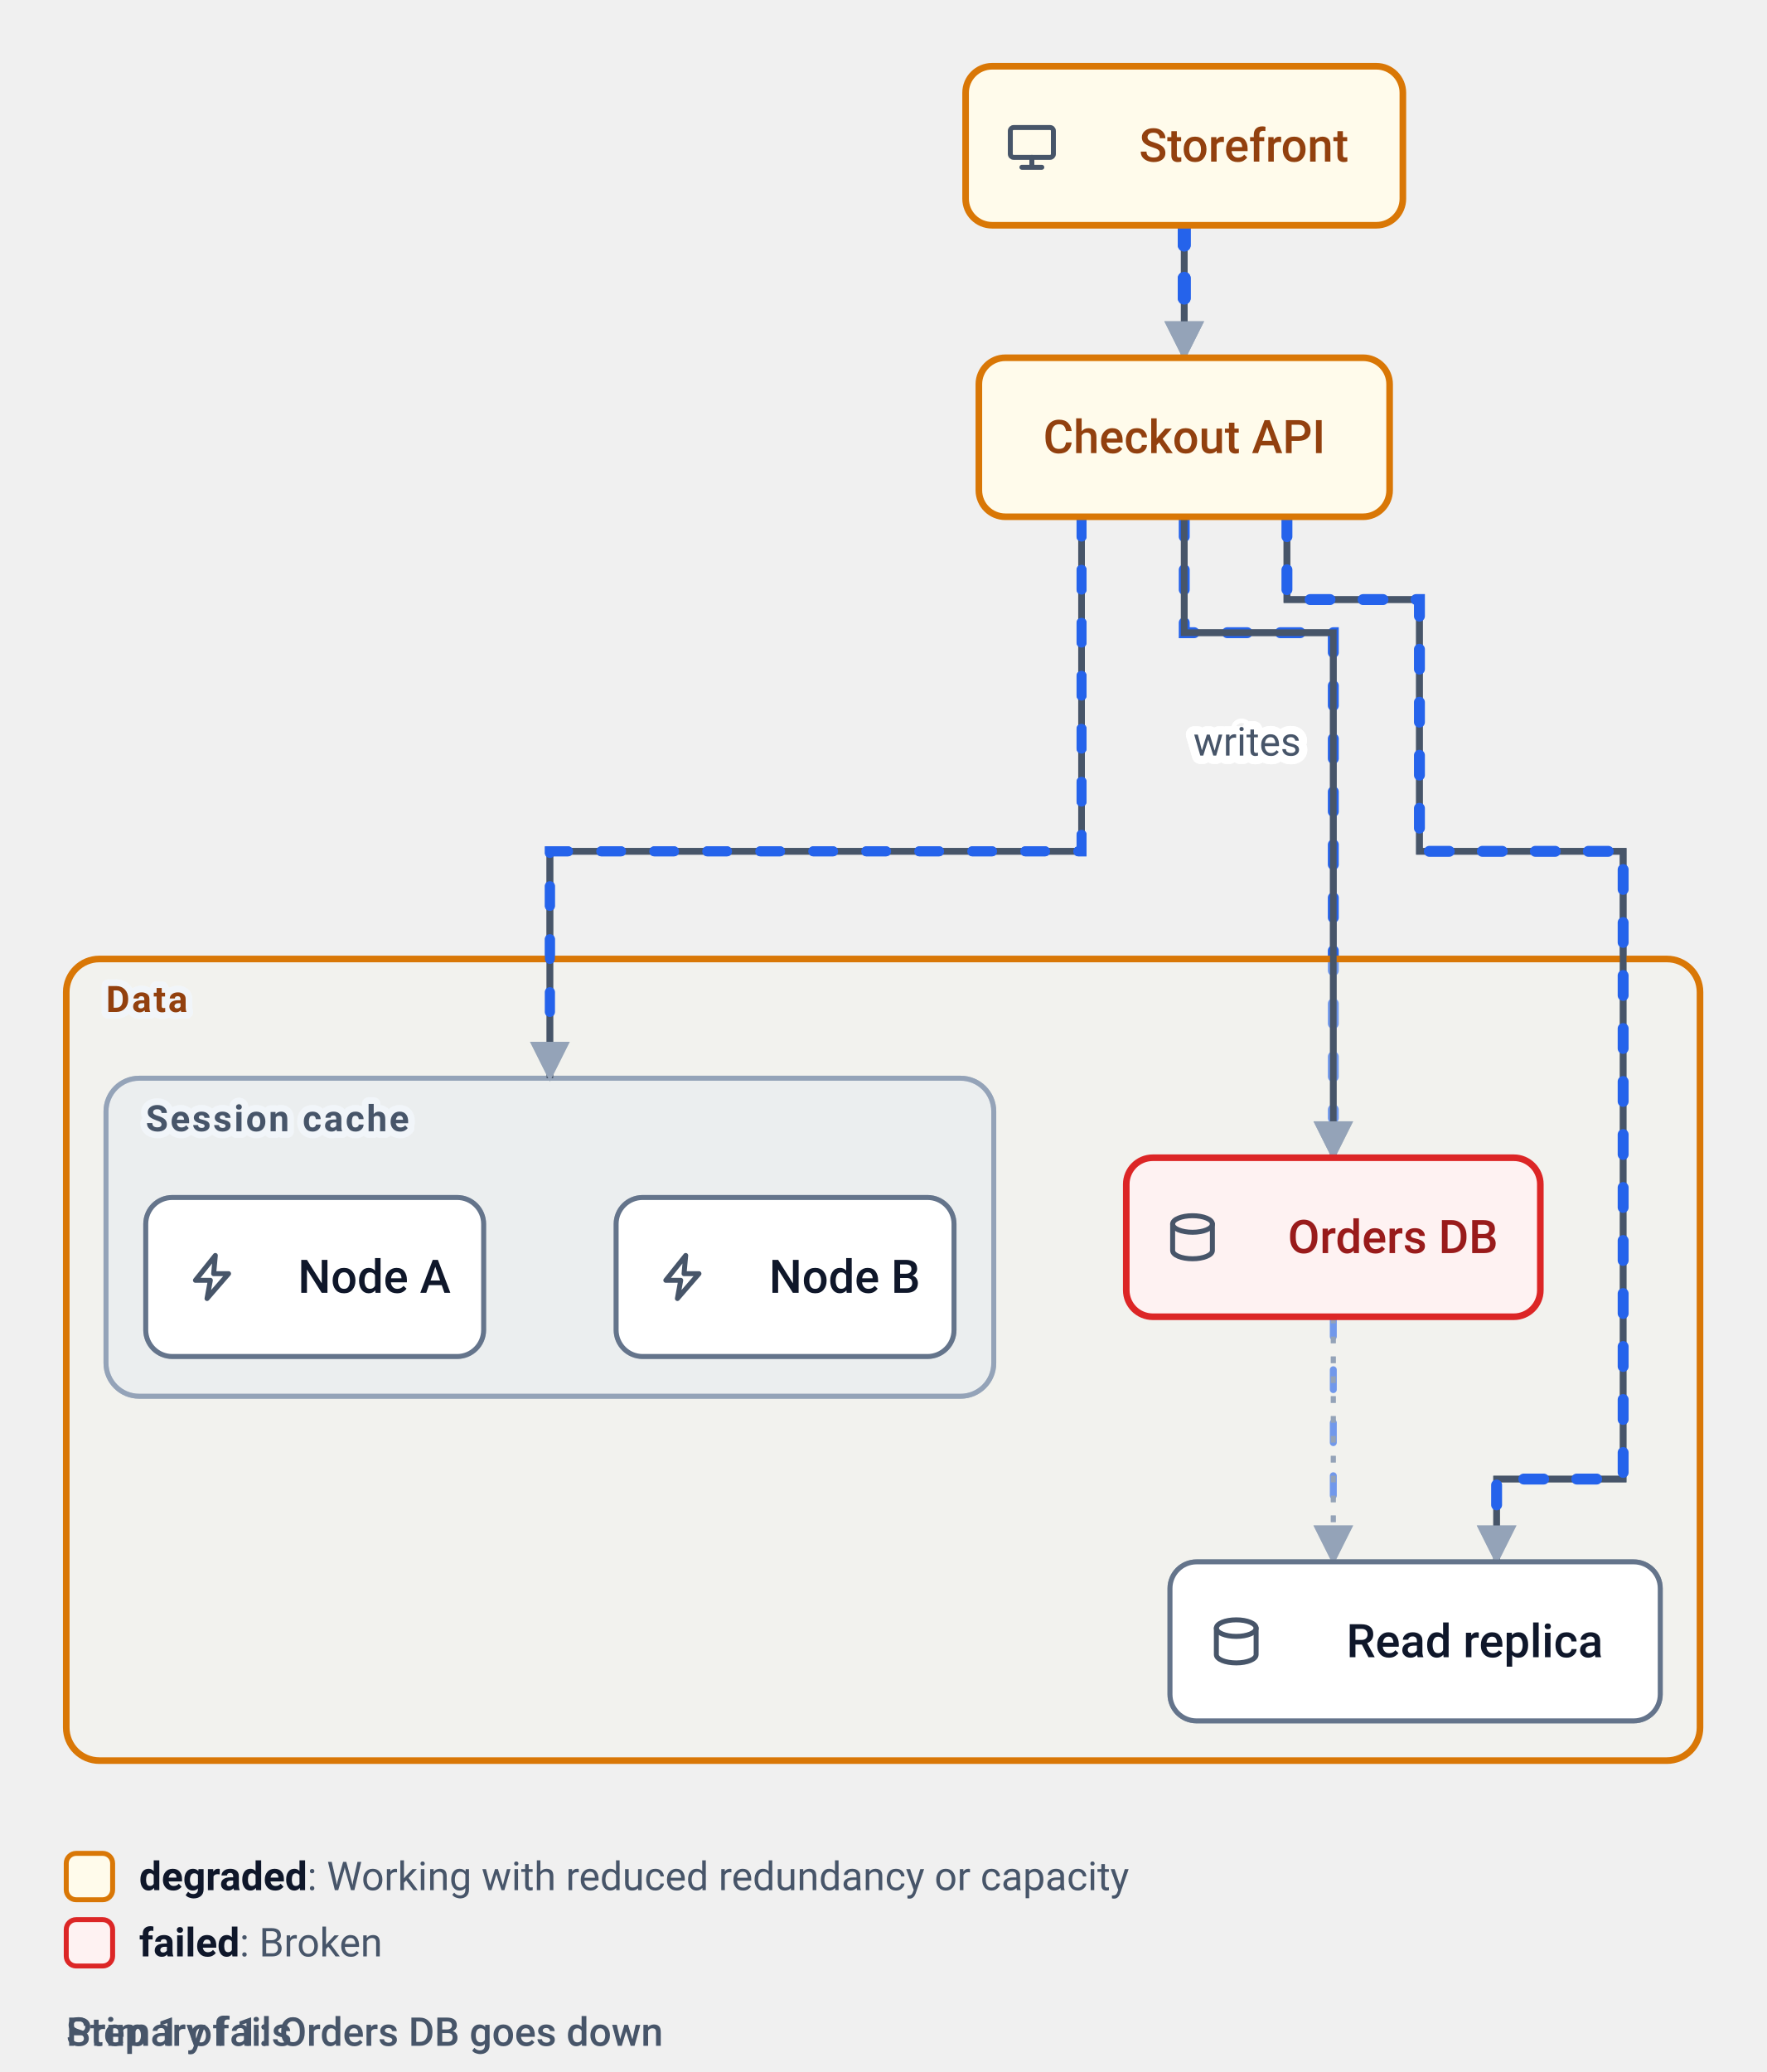
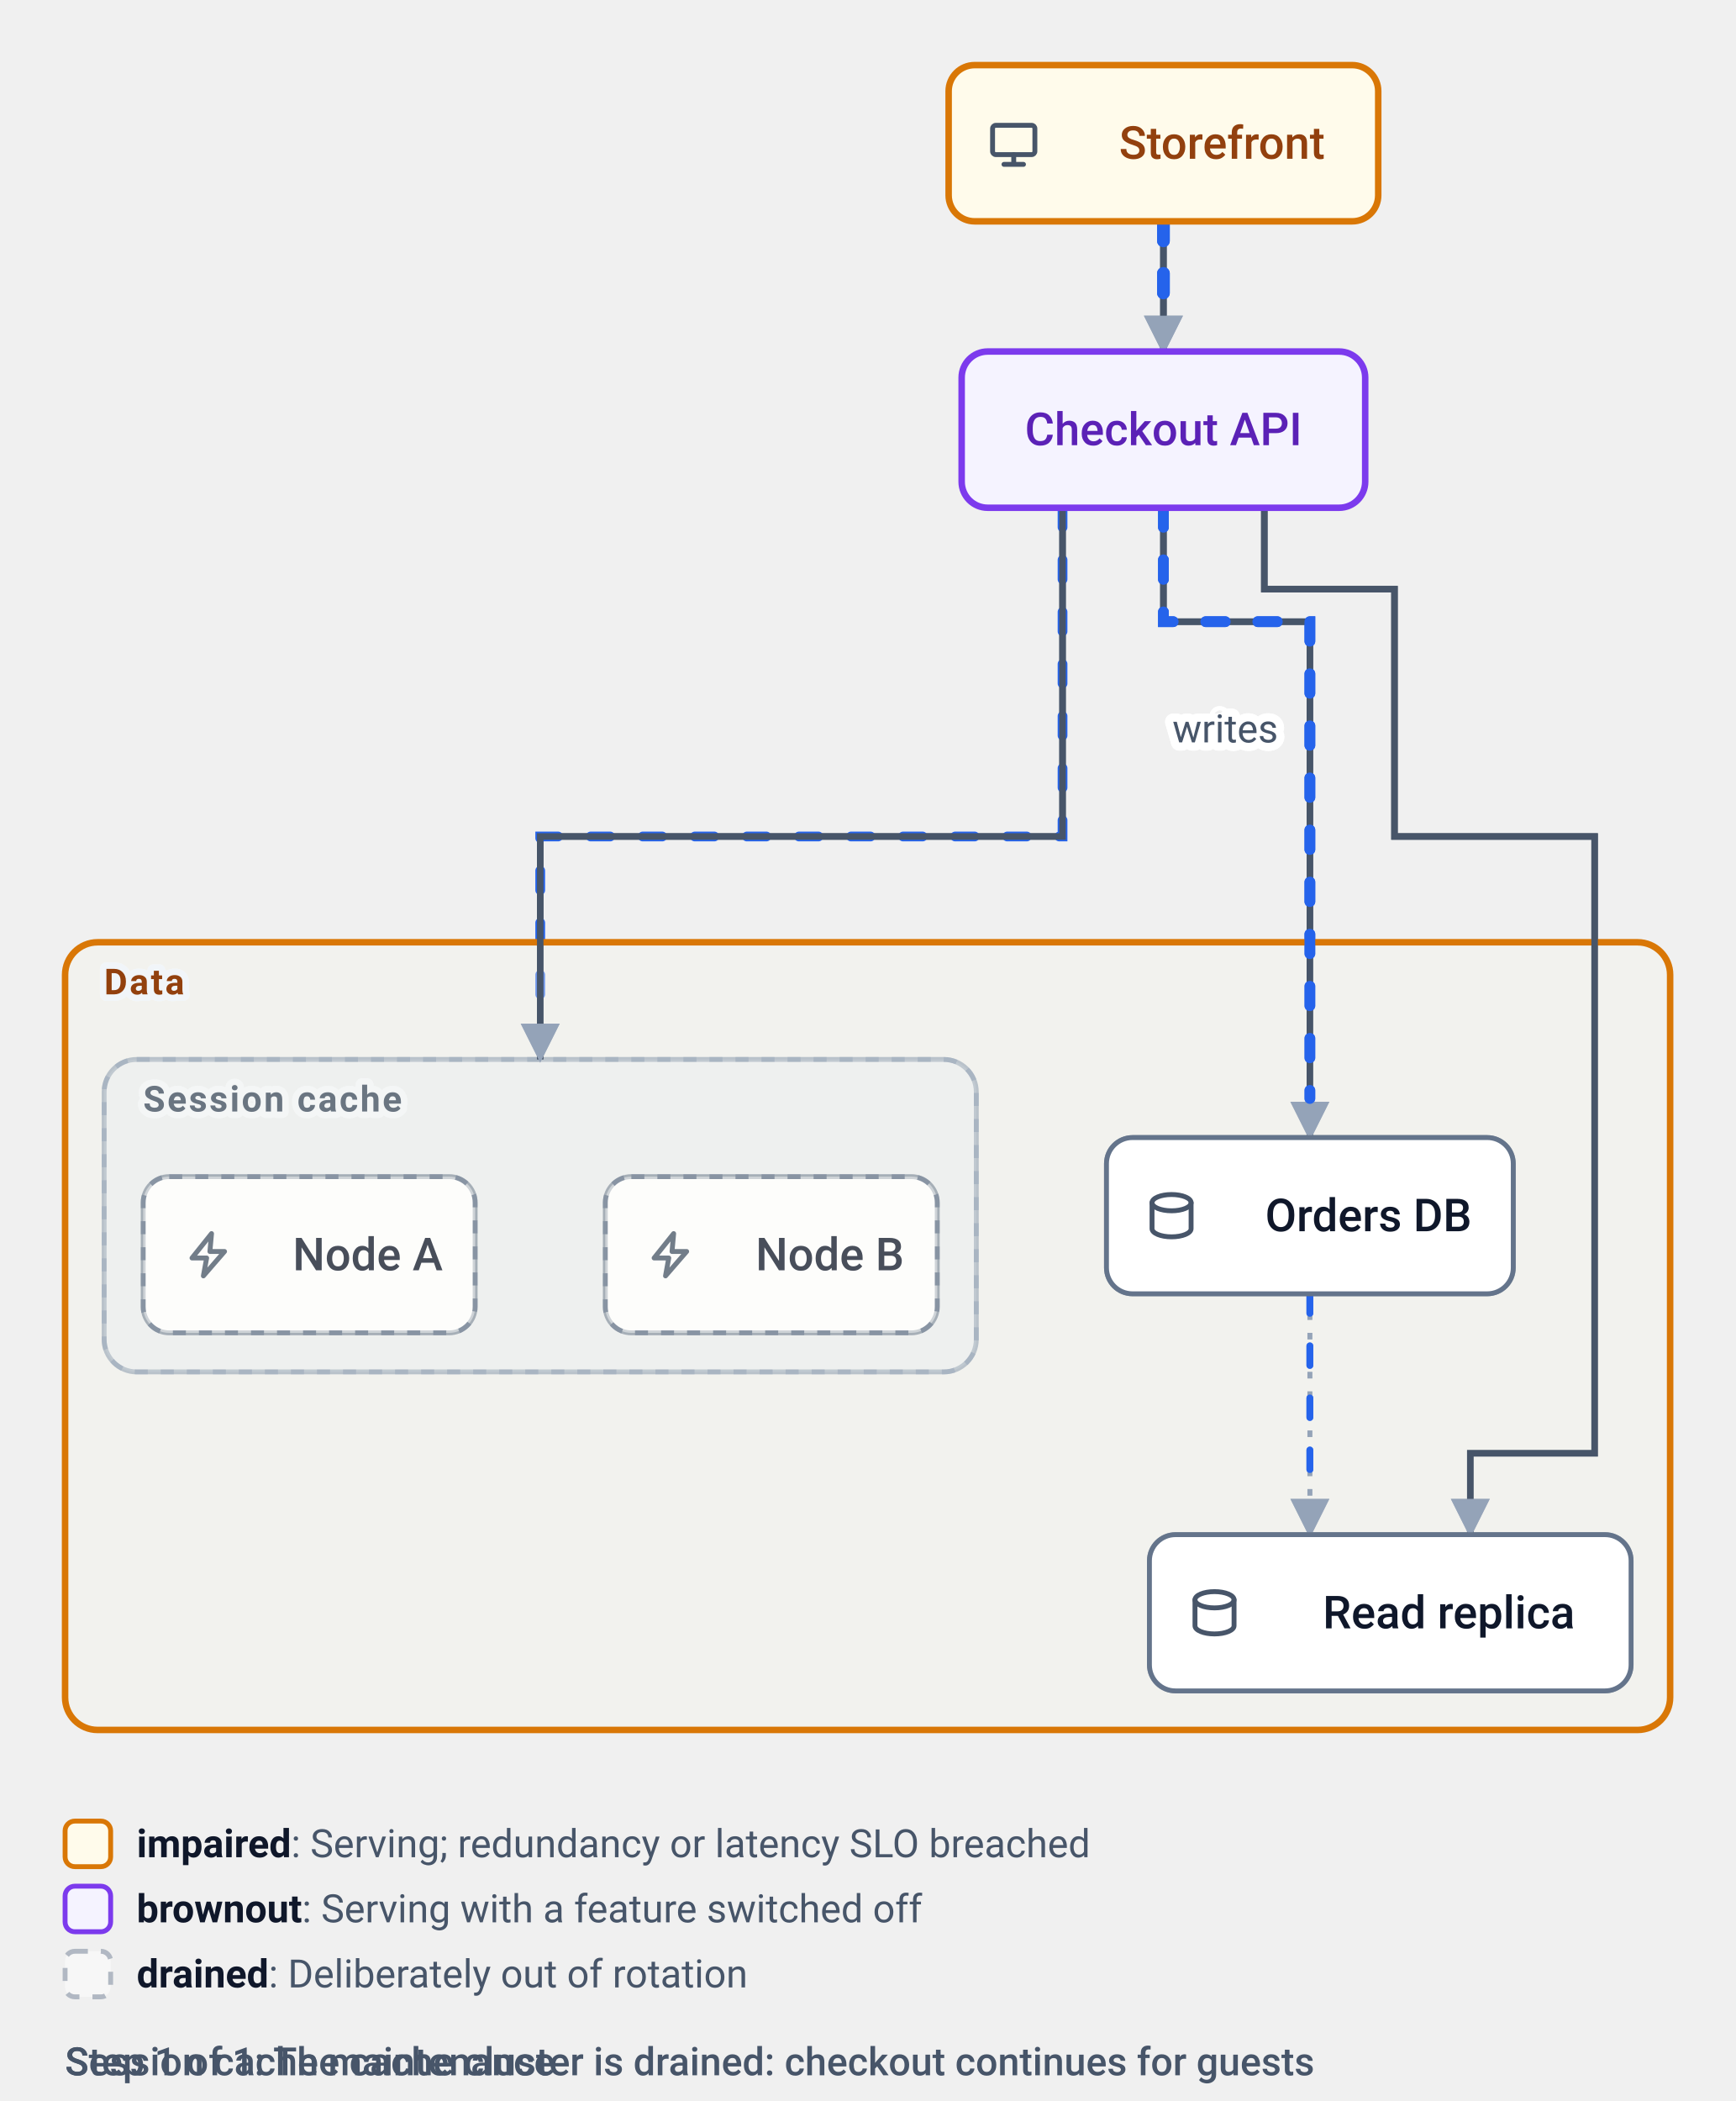
- <svg xmlns="http://www.w3.org/2000/svg" viewBox="0 0 533.2 625.5" width="533.2" height="625.5" data-orrery="1">
+ <svg xmlns="http://www.w3.org/2000/svg" viewBox="0 0 533.2 645.5" width="533.2" height="645.5" data-orrery="1">
  <style>.group-box{fill:#e2e8f0;fill-opacity:.35;stroke:#cbd5e1;stroke-width:1.5}
.group-label{font:600 11px system-ui,-apple-system,"Segoe UI",Roboto,sans-serif;fill:#475569;letter-spacing:.06em;text-transform:uppercase;paint-order:stroke;stroke:#f1f5f9;stroke-width:4px;stroke-linejoin:round}
[data-lod="detail"]{opacity:0}
.group[data-collapsed] .group-box{fill-opacity:.7}
.summary-label{font:500 16px system-ui,-apple-system,"Segoe UI",Roboto,sans-serif;fill:#0f172a;text-anchor:middle;dominant-baseline:central}
.summary-count{font:12px system-ui,-apple-system,"Segoe UI",Roboto,sans-serif;fill:#64748b;text-anchor:middle;dominant-baseline:central}
.node-box{fill:#ffffff;stroke:#64748b;stroke-width:1.5}
.node-label{font:500 14px system-ui,-apple-system,"Segoe UI",Roboto,sans-serif;fill:#0f172a;text-anchor:middle;dominant-baseline:central}
.node-tech{font:11px system-ui,-apple-system,"Segoe UI",Roboto,sans-serif;fill:#64748b;text-anchor:middle;dominant-baseline:central}
.replicas rect{fill:#ffffff;stroke:#94a3b8;stroke-width:1.5}
.badge{font:600 11px system-ui,-apple-system,"Segoe UI",Roboto,sans-serif;fill:#475569;text-anchor:end;dominant-baseline:central}
.node[data-ghost]{opacity:.5}.node[data-ghost] .node-box{stroke-dasharray:3 3}.node[data-ghost] .node-label{font-style:italic}
.glyph{fill:none;stroke:#475569;stroke-width:1.5;stroke-linejoin:round;stroke-linecap:round}
.glyph-text{font:600 13px system-ui,-apple-system,"Segoe UI",Roboto,sans-serif;fill:#475569;text-anchor:middle;dominant-baseline:central}
.edge{fill:none;stroke:#94a3b8;stroke-width:1.5}
.edge.need{stroke:#475569;stroke-width:2}
.edge-async{stroke-dasharray:6 5}
.edge-replication{stroke-dasharray:2 4}
.edge-dataflow{stroke-width:3}
.flow{fill:none;stroke:#2563eb;stroke-linecap:round;stroke-dasharray:6 10;animation:orrery-flow 1s linear infinite}
.edge-label{font:12px system-ui,-apple-system,"Segoe UI",Roboto,sans-serif;fill:#475569;text-anchor:middle;dominant-baseline:central;paint-order:stroke;stroke:#ffffff;stroke-width:5px;stroke-linejoin:round}
.legend text{font:12px system-ui,-apple-system,"Segoe UI",Roboto,sans-serif;fill:#475569;dominant-baseline:central}.legend .legend-name{font-weight:600;fill:#0f172a}
.step-note{font:500 12px system-ui,-apple-system,"Segoe UI",Roboto,sans-serif;fill:#475569;dominant-baseline:central}
@keyframes orrery-flow{to{stroke-dashoffset:-16}}
@keyframes orrery-pulse{0%{stroke-opacity:1}50%{stroke-opacity:0.4}100%{stroke-opacity:1}}
.kind-external .node-box{stroke-dasharray:5 4;fill:#f8fafc}
.gk-region .group-box{stroke-dasharray:8 6}
.gk-zone .group-box{stroke-dasharray:3 5}
.gk-cluster .group-box{stroke:#94a3b8}
.gk-boundary .group-box{stroke:#dc2626;fill-opacity:0;stroke-dasharray:8 6}
- .st-degraded .node-box{stroke:#d97706;stroke-width:2;fill:#fffbeb}
- .st-degraded .group-box{stroke:#d97706;stroke-width:2;fill:#fffbeb}
- .st-degraded .node-label{fill:#92400e}
- .st-degraded .group-label{fill:#92400e}
- .st-failed .node-box{stroke:#dc2626;stroke-width:2;fill:#fef2f2;animation:orrery-pulse 1.2s linear infinite}
- .st-failed .group-box{stroke:#dc2626;stroke-width:2;fill:#fef2f2;animation:orrery-pulse 1.2s linear infinite}
- .st-failed .node-label{fill:#991b1b}
- .st-failed .group-label{fill:#991b1b}
- .st-off .node-box{stroke-dasharray:4 4}
- .st-off .group-box{stroke-dasharray:4 4}
- .st-off{opacity:0.45}
+ .st-impaired .node-box{stroke:#d97706;stroke-width:2;fill:#fffbeb}
+ .st-impaired .group-box{stroke:#d97706;stroke-width:2;fill:#fffbeb}
+ .st-impaired .node-label{fill:#92400e}
+ .st-impaired .group-label{fill:#92400e}
+ .st-brownout .node-box{stroke:#7c3aed;stroke-width:2;fill:#f5f3ff;animation:orrery-pulse 1.2s linear infinite}
+ .st-brownout .group-box{stroke:#7c3aed;stroke-width:2;fill:#f5f3ff;animation:orrery-pulse 1.2s linear infinite}
+ .st-brownout .node-label{fill:#5b21b6}
+ .st-brownout .group-label{fill:#5b21b6}
+ .st-outage .node-box{stroke:#dc2626;stroke-width:2;fill:#fef2f2;animation:orrery-pulse 1.2s linear infinite}
+ .st-outage .group-box{stroke:#dc2626;stroke-width:2;fill:#fef2f2;animation:orrery-pulse 1.2s linear infinite}
+ .st-outage .node-label{fill:#991b1b}
+ .st-outage .group-label{fill:#991b1b}
+ .st-drained .node-box{stroke-dasharray:4 4}
+ .st-drained .group-box{stroke-dasharray:4 4}
+ .st-drained{opacity:0.45}
@keyframes orrery-play-default-0{0%{visibility:visible}50%{visibility:hidden}100%{visibility:hidden}}
@keyframes orrery-play-default-1{0%{visibility:hidden}50%{visibility:visible}100%{visibility:hidden}100%{visibility:hidden}}</style>
  <defs>
    <marker id="arrow" viewBox="0 0 12 12" refX="11" refY="6" markerWidth="12" markerHeight="12" markerUnits="userSpaceOnUse" orient="auto">
      <path d="M0 0L12 6L0 12z" fill="#94a3b8" />
    </marker>
    <marker id="arrow-start" viewBox="0 0 12 12" refX="1" refY="6" markerWidth="12" markerHeight="12" markerUnits="userSpaceOnUse" orient="auto">
      <path d="M12 0L0 6L12 12z" fill="#94a3b8" />
    </marker>
  </defs>
  <g class="scene">
-     <g class="view" data-view="default" data-title="Checkout: what needs what" data-size="533.2 625.5">
-       <g class="step" data-step="0" style="animation:orrery-play-default-0 6s step-end infinite">
+     <g class="view" data-view="default" data-title="Checkout, in our words" data-size="533.2 645.5">
+       <g class="step" data-step="0" style="animation:orrery-play-default-0 8s step-end infinite">
        <g class="groups">
-           <g class="group gk-tier st-on" data-group="data" data-bbox="20 289.5 493.2 242" data-state="on">
+           <g class="group gk-tier st-healthy" data-group="data" data-bbox="20 289.5 493.2 242" data-state="healthy">
            <rect class="group-box" x="20" y="289.5" width="493.2" height="242" rx="10" />
            <text class="group-label" x="32" y="305.5">Data</text>
          </g>
-           <g class="group gk-cluster st-on" data-group="sessions" data-bbox="32 325.5 268 96" data-state="on">
+           <g class="group gk-cluster st-healthy" data-group="sessions" data-bbox="32 325.5 268 96" data-state="healthy">
            <rect class="group-box" x="32" y="325.5" width="268" height="96" rx="10" />
            <text class="group-label" x="44" y="341.5">Session cache</text>
          </g>
        </g>
        <g class="edges">
          <path class="edge edge-sync need" data-edge="web-&gt;api" data-kind="sync" d="M357.5 68 L357.5 108" marker-end="url(#arrow)" />
          <path class="flow" data-flow="web-&gt;api" data-load="0.8" d="M357.5 68 L357.5 96" style="stroke-width:3.9;animation-duration:1s" />
          <path class="edge edge-sync need" data-edge="api-&gt;db" data-kind="sync" d="M357.5 156 L357.5 191 L402.5 191 L402.5 349.5" marker-end="url(#arrow)" />
          <path class="flow" data-flow="api-&gt;db" data-load="0.6" d="M357.5 156 L357.5 191 L402.5 191 L402.5 337.5" style="stroke-width:3.3;animation-duration:1.5s" />
          <text class="edge-label" x="376.5" y="224">writes</text>
          <path class="edge edge-sync need" data-edge="failover" data-kind="sync" d="M388.5 156 L388.5 181 L428.5 181 L428.5 257 L490 257 L490 446.5 L451.8 446.5 L451.8 471.5" marker-end="url(#arrow)" />
          <path class="flow" data-flow="failover" data-load="0" d="M388.5 156 L388.5 181 L428.5 181 L428.5 257 L490 257 L490 446.5 L451.8 446.5 L451.8 459.5" style="stroke-width:1.5;animation:none;opacity:0" />
          <path class="edge edge-replication" data-edge="db-&gt;replica" data-kind="replication" d="M402.5 397.5 L402.5 471.5" marker-end="url(#arrow)" />
          <path class="flow" data-flow="db-&gt;replica" data-load="0.2" d="M402.5 397.5 L402.5 459.5" style="stroke-width:2.1;animation-duration:2.5s" />
          <path class="edge edge-sync need" data-edge="api-&gt;sessions" data-kind="sync" d="M326.5 156 L326.5 257 L166 257 L166 325.5" marker-end="url(#arrow)" />
          <path class="flow" data-flow="api-&gt;sessions" data-load="0.5" d="M326.5 156 L326.5 257 L166 257 L166 313.5" style="stroke-width:3;animation-duration:1.8s" />
        </g>
        <g class="nodes">
-           <g class="node kind-client st-on" data-node="web" data-kind="client" data-state="on" data-bbox="291.5 20 132 48" transform="translate(291.5 20)">
+           <g class="node kind-client st-healthy" data-node="web" data-kind="client" data-state="healthy" data-bbox="291.5 20 132 48" transform="translate(291.5 20)">
            <rect class="node-box" width="132" height="48" rx="8" />
            <g class="glyph" transform="translate(12 16)">
              <rect x="1.5" y="2.5" width="13" height="9" rx="1" />
              <path d="M5 14.5h6M8 11.5v3" />
            </g>
            <text class="node-label" x="84" y="24">Storefront</text>
          </g>
-           <g class="node kind-service st-on" data-node="api" data-kind="service" data-state="on" data-bbox="295.5 108 124 48" transform="translate(295.5 108)">
+           <g class="node kind-service st-healthy" data-node="api" data-kind="service" data-state="healthy" data-bbox="295.5 108 124 48" transform="translate(295.5 108)">
            <rect class="node-box" width="124" height="48" rx="8" />
            <text class="node-label" x="62" y="24">Checkout API</text>
          </g>
-           <g class="node kind-database st-on" data-node="db" data-kind="database" data-state="on" data-bbox="340 349.5 125 48" transform="translate(340 349.5)">
+           <g class="node kind-database st-healthy" data-node="db" data-kind="database" data-state="healthy" data-bbox="340 349.5 125 48" transform="translate(340 349.5)">
            <rect class="node-box" width="125" height="48" rx="8" />
            <g class="glyph" transform="translate(12 16)">
              <ellipse cx="8" cy="4" rx="6" ry="2.5" />
              <path d="M2 4v8c0 1.4 2.7 2.5 6 2.5s6-1.1 6-2.5V4" />
            </g>
            <text class="node-label" x="80.5" y="24">Orders DB</text>
          </g>
-           <g class="node kind-database st-on" data-node="replica" data-kind="database" data-state="on" data-bbox="353.2 471.5 148 48" transform="translate(353.2 471.5)">
+           <g class="node kind-database st-healthy" data-node="replica" data-kind="database" data-state="healthy" data-bbox="353.2 471.5 148 48" transform="translate(353.2 471.5)">
            <rect class="node-box" width="148" height="48" rx="8" />
            <g class="glyph" transform="translate(12 16)">
              <ellipse cx="8" cy="4" rx="6" ry="2.5" />
              <path d="M2 4v8c0 1.4 2.7 2.5 6 2.5s6-1.1 6-2.5V4" />
            </g>
            <text class="node-label" x="92" y="24">Read replica</text>
          </g>
-           <g class="node kind-cache st-on" data-node="cache-a" data-kind="cache" data-state="on" data-bbox="44 361.5 102 48" transform="translate(44 361.5)">
+           <g class="node kind-cache st-healthy" data-node="cache-a" data-kind="cache" data-state="healthy" data-bbox="44 361.5 102 48" transform="translate(44 361.5)">
            <rect class="node-box" width="102" height="48" rx="8" />
            <g class="glyph" transform="translate(12 16)">
              <path d="M9 1.5L3 9h4.5l-1 5.5L13 7H8.5z" />
            </g>
            <text class="node-label" x="69" y="24">Node A</text>
          </g>
-           <g class="node kind-cache st-on" data-node="cache-b" data-kind="cache" data-state="on" data-bbox="186 361.5 102 48" transform="translate(186 361.5)">
+           <g class="node kind-cache st-healthy" data-node="cache-b" data-kind="cache" data-state="healthy" data-bbox="186 361.5 102 48" transform="translate(186 361.5)">
            <rect class="node-box" width="102" height="48" rx="8" />
            <g class="glyph" transform="translate(12 16)">
              <path d="M9 1.5L3 9h4.5l-1 5.5L13 7H8.5z" />
            </g>
            <text class="node-label" x="69" y="24">Node B</text>
          </g>
        </g>
-         <text class="step-note" x="20" y="613.5">Primary fails</text>
+         <text class="step-note" x="20" y="633.5">Session cache maintenance</text>
      </g>
-       <g class="step" data-step="1" style="animation:orrery-play-default-1 6s step-end infinite">
+       <g class="step" data-step="1" style="animation:orrery-play-default-1 8s step-end infinite">
        <g class="groups">
-           <g class="group gk-tier st-degraded" data-group="data" data-bbox="20 289.5 493.2 242" data-state="degraded">
+           <g class="group gk-tier st-impaired" data-group="data" data-bbox="20 289.5 493.2 242" data-state="impaired">
            <rect class="group-box" x="20" y="289.5" width="493.2" height="242" rx="10" />
            <text class="group-label" x="32" y="305.5">Data</text>
          </g>
-           <g class="group gk-cluster st-on" data-group="sessions" data-bbox="32 325.5 268 96" data-state="on">
+           <g class="group gk-cluster st-drained" data-group="sessions" data-bbox="32 325.5 268 96" data-state="drained">
            <rect class="group-box" x="32" y="325.5" width="268" height="96" rx="10" />
            <text class="group-label" x="44" y="341.5">Session cache</text>
          </g>
        </g>
        <g class="edges">
          <path class="edge edge-sync need" data-edge="web-&gt;api" data-kind="sync" d="M357.5 68 L357.5 108" marker-end="url(#arrow)" />
          <path class="flow" data-flow="web-&gt;api" data-load="0.8" d="M357.5 68 L357.5 96" style="stroke-width:3.9;animation-duration:1s" />
          <path class="edge edge-sync need" data-edge="api-&gt;db" data-kind="sync" d="M357.5 156 L357.5 191 L402.5 191 L402.5 349.5" marker-end="url(#arrow)" />
-           <path class="flow" data-flow="api-&gt;db" data-load="0" d="M357.5 156 L357.5 191 L402.5 191 L402.5 337.5" style="stroke-width:1.5;animation:none;opacity:0" />
+           <path class="flow" data-flow="api-&gt;db" data-load="0.6" d="M357.5 156 L357.5 191 L402.5 191 L402.5 337.5" style="stroke-width:3.3;animation-duration:1.5s" />
          <text class="edge-label" x="376.5" y="224">writes</text>
          <path class="edge edge-sync need" data-edge="failover" data-kind="sync" d="M388.5 156 L388.5 181 L428.5 181 L428.5 257 L490 257 L490 446.5 L451.8 446.5 L451.8 471.5" marker-end="url(#arrow)" />
-           <path class="flow" data-flow="failover" data-load="0.6" d="M388.5 156 L388.5 181 L428.5 181 L428.5 257 L490 257 L490 446.5 L451.8 446.5 L451.8 459.5" style="stroke-width:3.3;animation-duration:1.5s" />
+           <path class="flow" data-flow="failover" data-load="0" d="M388.5 156 L388.5 181 L428.5 181 L428.5 257 L490 257 L490 446.5 L451.8 446.5 L451.8 459.5" style="stroke-width:1.5;animation:none;opacity:0" />
          <path class="edge edge-replication" data-edge="db-&gt;replica" data-kind="replication" d="M402.5 397.5 L402.5 471.5" marker-end="url(#arrow)" />
-           <path class="flow" data-flow="db-&gt;replica" data-load="0" d="M402.5 397.5 L402.5 459.5" style="stroke-width:1.5;animation:none;opacity:0" />
+           <path class="flow" data-flow="db-&gt;replica" data-load="0.2" d="M402.5 397.5 L402.5 459.5" style="stroke-width:2.1;animation-duration:2.5s" />
          <path class="edge edge-sync need" data-edge="api-&gt;sessions" data-kind="sync" d="M326.5 156 L326.5 257 L166 257 L166 325.5" marker-end="url(#arrow)" />
-           <path class="flow" data-flow="api-&gt;sessions" data-load="0.5" d="M326.5 156 L326.5 257 L166 257 L166 313.5" style="stroke-width:3;animation-duration:1.8s" />
+           <path class="flow" data-flow="api-&gt;sessions" data-load="0" d="M326.5 156 L326.5 257 L166 257 L166 313.5" style="stroke-width:1.5;animation:none;opacity:0" />
        </g>
        <g class="nodes">
-           <g class="node kind-client st-degraded" data-node="web" data-kind="client" data-state="degraded" data-bbox="291.5 20 132 48" transform="translate(291.5 20)">
+           <g class="node kind-client st-impaired" data-node="web" data-kind="client" data-state="impaired" data-bbox="291.5 20 132 48" transform="translate(291.5 20)">
            <rect class="node-box" width="132" height="48" rx="8" />
            <g class="glyph" transform="translate(12 16)">
              <rect x="1.5" y="2.5" width="13" height="9" rx="1" />
              <path d="M5 14.5h6M8 11.5v3" />
            </g>
            <text class="node-label" x="84" y="24">Storefront</text>
          </g>
-           <g class="node kind-service st-degraded" data-node="api" data-kind="service" data-state="degraded" data-bbox="295.5 108 124 48" transform="translate(295.5 108)">
+           <g class="node kind-service st-brownout" data-node="api" data-kind="service" data-state="brownout" data-pulse="1" data-bbox="295.5 108 124 48" transform="translate(295.5 108)">
            <rect class="node-box" width="124" height="48" rx="8" />
            <text class="node-label" x="62" y="24">Checkout API</text>
          </g>
-           <g class="node kind-database st-failed" data-node="db" data-kind="database" data-state="failed" data-pulse="1" data-bbox="340 349.5 125 48" transform="translate(340 349.5)">
+           <g class="node kind-database st-healthy" data-node="db" data-kind="database" data-state="healthy" data-bbox="340 349.5 125 48" transform="translate(340 349.5)">
            <rect class="node-box" width="125" height="48" rx="8" />
            <g class="glyph" transform="translate(12 16)">
              <ellipse cx="8" cy="4" rx="6" ry="2.5" />
              <path d="M2 4v8c0 1.4 2.7 2.5 6 2.5s6-1.1 6-2.5V4" />
            </g>
            <text class="node-label" x="80.5" y="24">Orders DB</text>
          </g>
-           <g class="node kind-database st-on" data-node="replica" data-kind="database" data-state="on" data-bbox="353.2 471.5 148 48" transform="translate(353.2 471.5)">
+           <g class="node kind-database st-healthy" data-node="replica" data-kind="database" data-state="healthy" data-bbox="353.2 471.5 148 48" transform="translate(353.2 471.5)">
            <rect class="node-box" width="148" height="48" rx="8" />
            <g class="glyph" transform="translate(12 16)">
              <ellipse cx="8" cy="4" rx="6" ry="2.5" />
              <path d="M2 4v8c0 1.4 2.7 2.5 6 2.5s6-1.1 6-2.5V4" />
            </g>
            <text class="node-label" x="92" y="24">Read replica</text>
          </g>
-           <g class="node kind-cache st-on" data-node="cache-a" data-kind="cache" data-state="on" data-bbox="44 361.5 102 48" transform="translate(44 361.5)">
+           <g class="node kind-cache st-drained" data-node="cache-a" data-kind="cache" data-state="drained" data-bbox="44 361.5 102 48" transform="translate(44 361.5)">
            <rect class="node-box" width="102" height="48" rx="8" />
            <g class="glyph" transform="translate(12 16)">
              <path d="M9 1.5L3 9h4.5l-1 5.5L13 7H8.5z" />
            </g>
            <text class="node-label" x="69" y="24">Node A</text>
          </g>
-           <g class="node kind-cache st-on" data-node="cache-b" data-kind="cache" data-state="on" data-bbox="186 361.5 102 48" transform="translate(186 361.5)">
+           <g class="node kind-cache st-drained" data-node="cache-b" data-kind="cache" data-state="drained" data-bbox="186 361.5 102 48" transform="translate(186 361.5)">
            <rect class="node-box" width="102" height="48" rx="8" />
            <g class="glyph" transform="translate(12 16)">
              <path d="M9 1.5L3 9h4.5l-1 5.5L13 7H8.5z" />
            </g>
            <text class="node-label" x="69" y="24">Node B</text>
          </g>
        </g>
        <g class="legend" transform="translate(20 559.5)">
          <g transform="translate(0 0)">
            <rect width="14" height="14" rx="3" style="fill:#fffbeb;stroke:#d97706;stroke-width:1.5" />
            <text x="22" y="7">
-               <tspan class="legend-name">degraded</tspan>: Working with reduced redundancy or capacity</text>
+               <tspan class="legend-name">impaired</tspan>: Serving; redundancy or latency SLO breached</text>
          </g>
          <g transform="translate(0 20)">
-             <rect width="14" height="14" rx="3" style="fill:#fef2f2;stroke:#dc2626;stroke-width:1.5" />
+             <rect width="14" height="14" rx="3" style="fill:#f5f3ff;stroke:#7c3aed;stroke-width:1.5" />
            <text x="22" y="7">
-               <tspan class="legend-name">failed</tspan>: Broken</text>
-           </g>
-         </g>
-         <text class="step-note" x="20" y="613.5">Step 1 of 1: Orders DB goes down</text>
+               <tspan class="legend-name">brownout</tspan>: Serving with a feature switched off</text>
+           </g>
+           <g transform="translate(0 40)">
+             <rect width="14" height="14" rx="3" style="fill:#ffffff;stroke:#64748b;stroke-width:1.5;stroke-dasharray:4 4;opacity:0.45" />
+             <text x="22" y="7">
+               <tspan class="legend-name">drained</tspan>: Deliberately out of rotation</text>
+           </g>
+         </g>
+         <text class="step-note" x="20" y="633.5">Step 1 of 1: The cache cluster is drained: checkout continues for guests</text>
      </g>
    </g>
  </g>
</svg>
